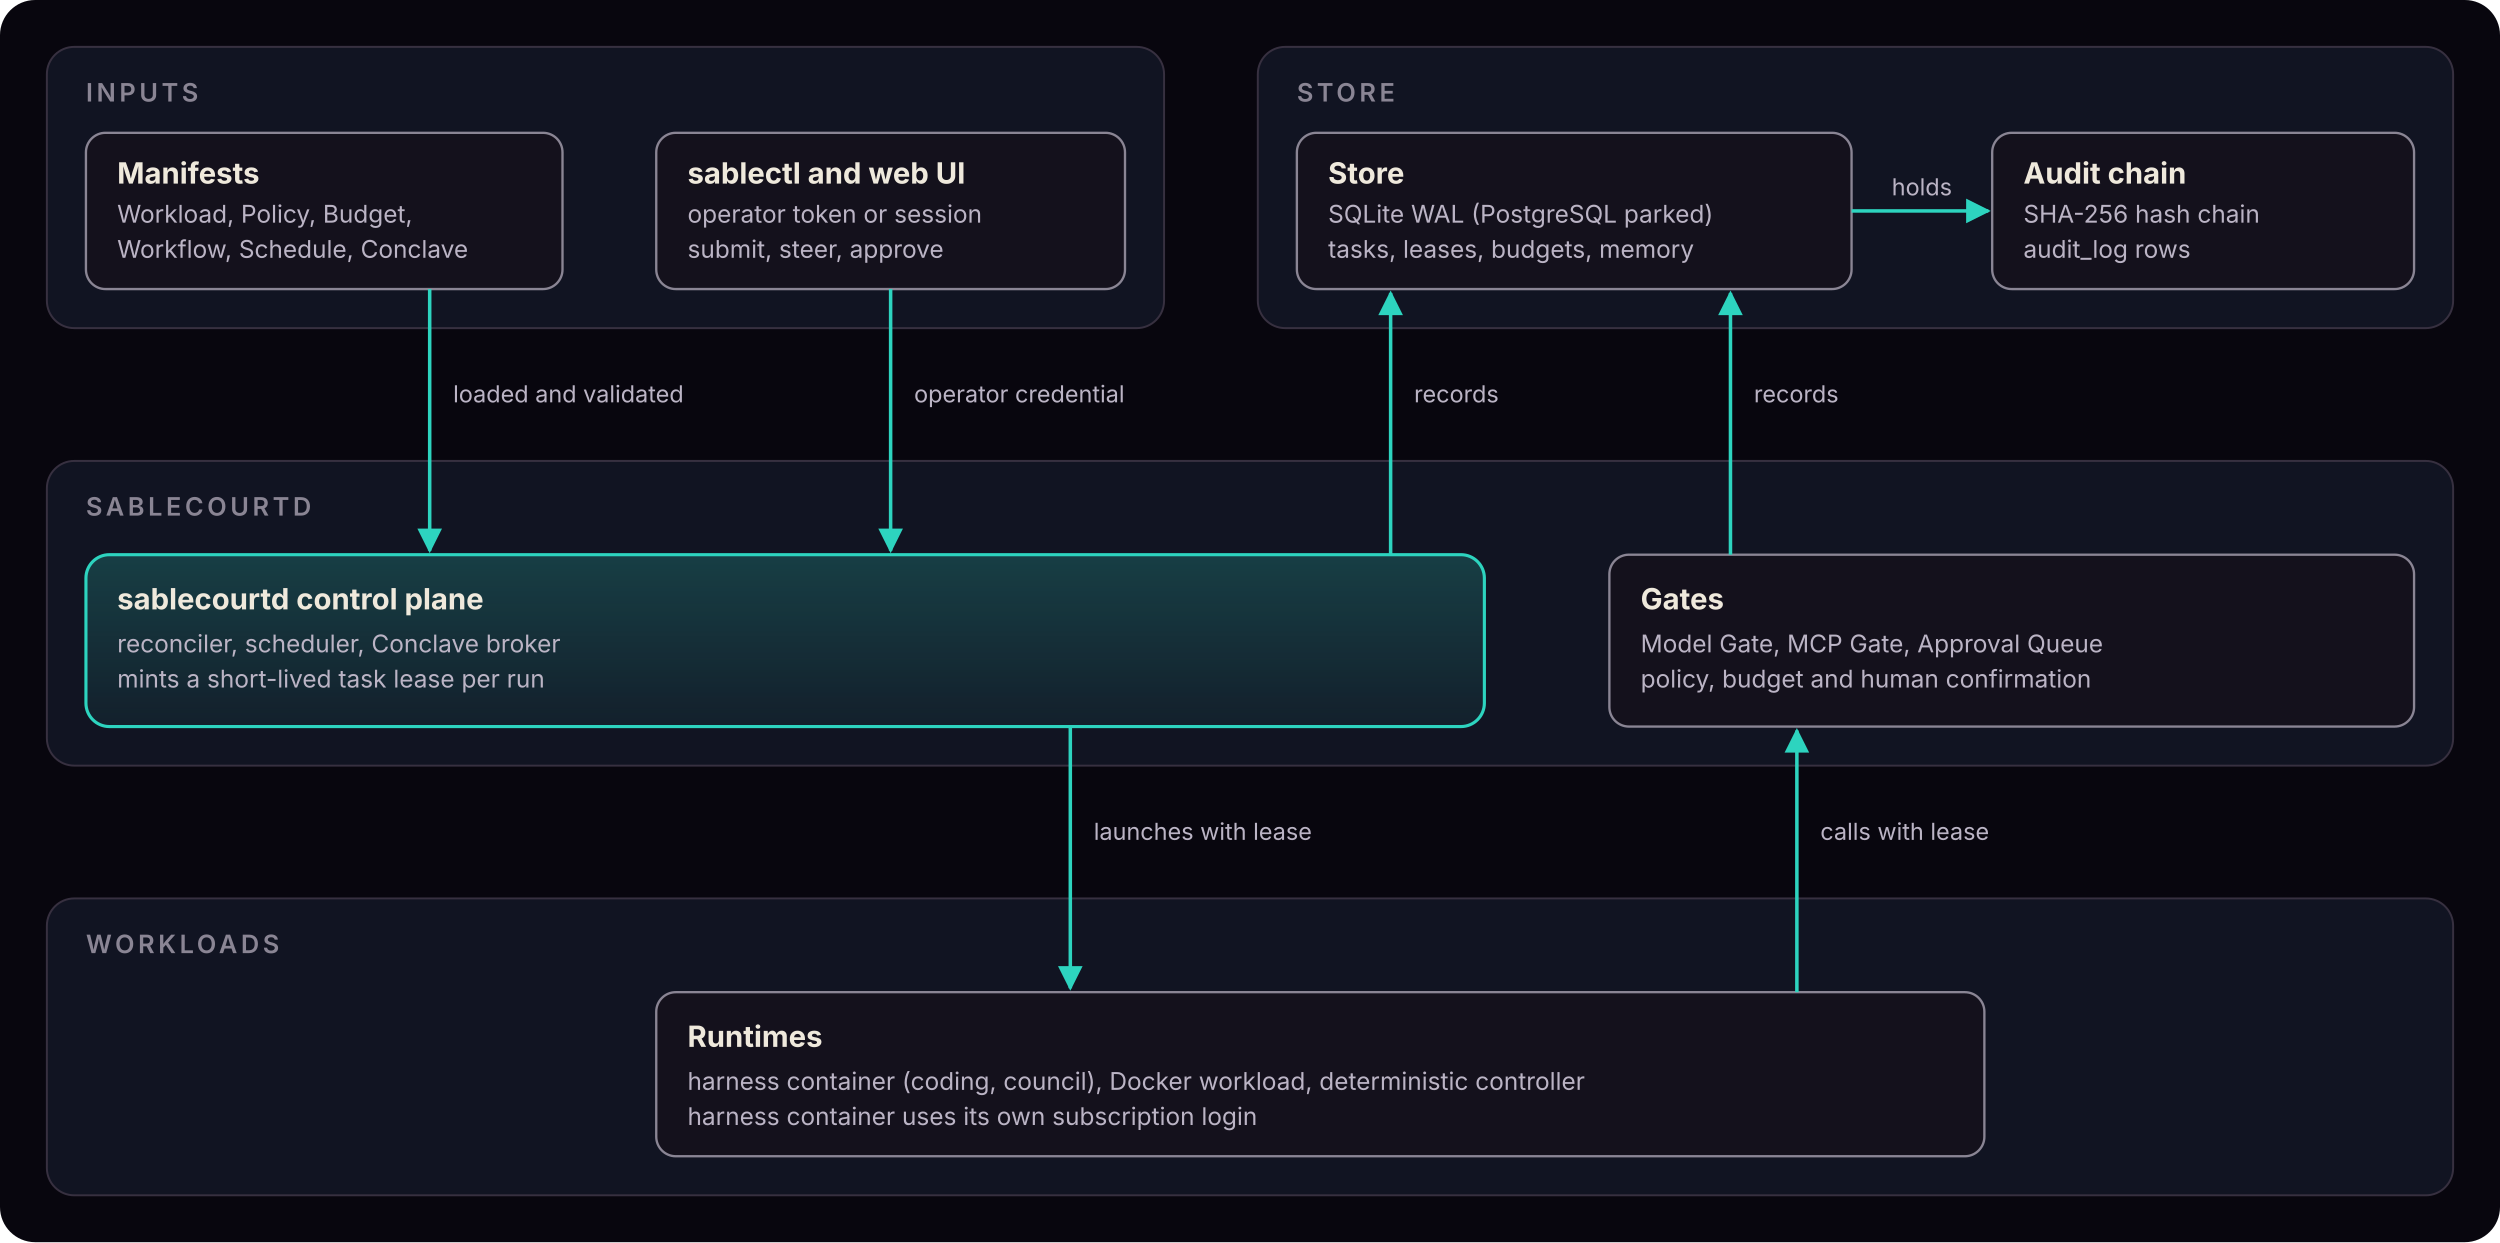
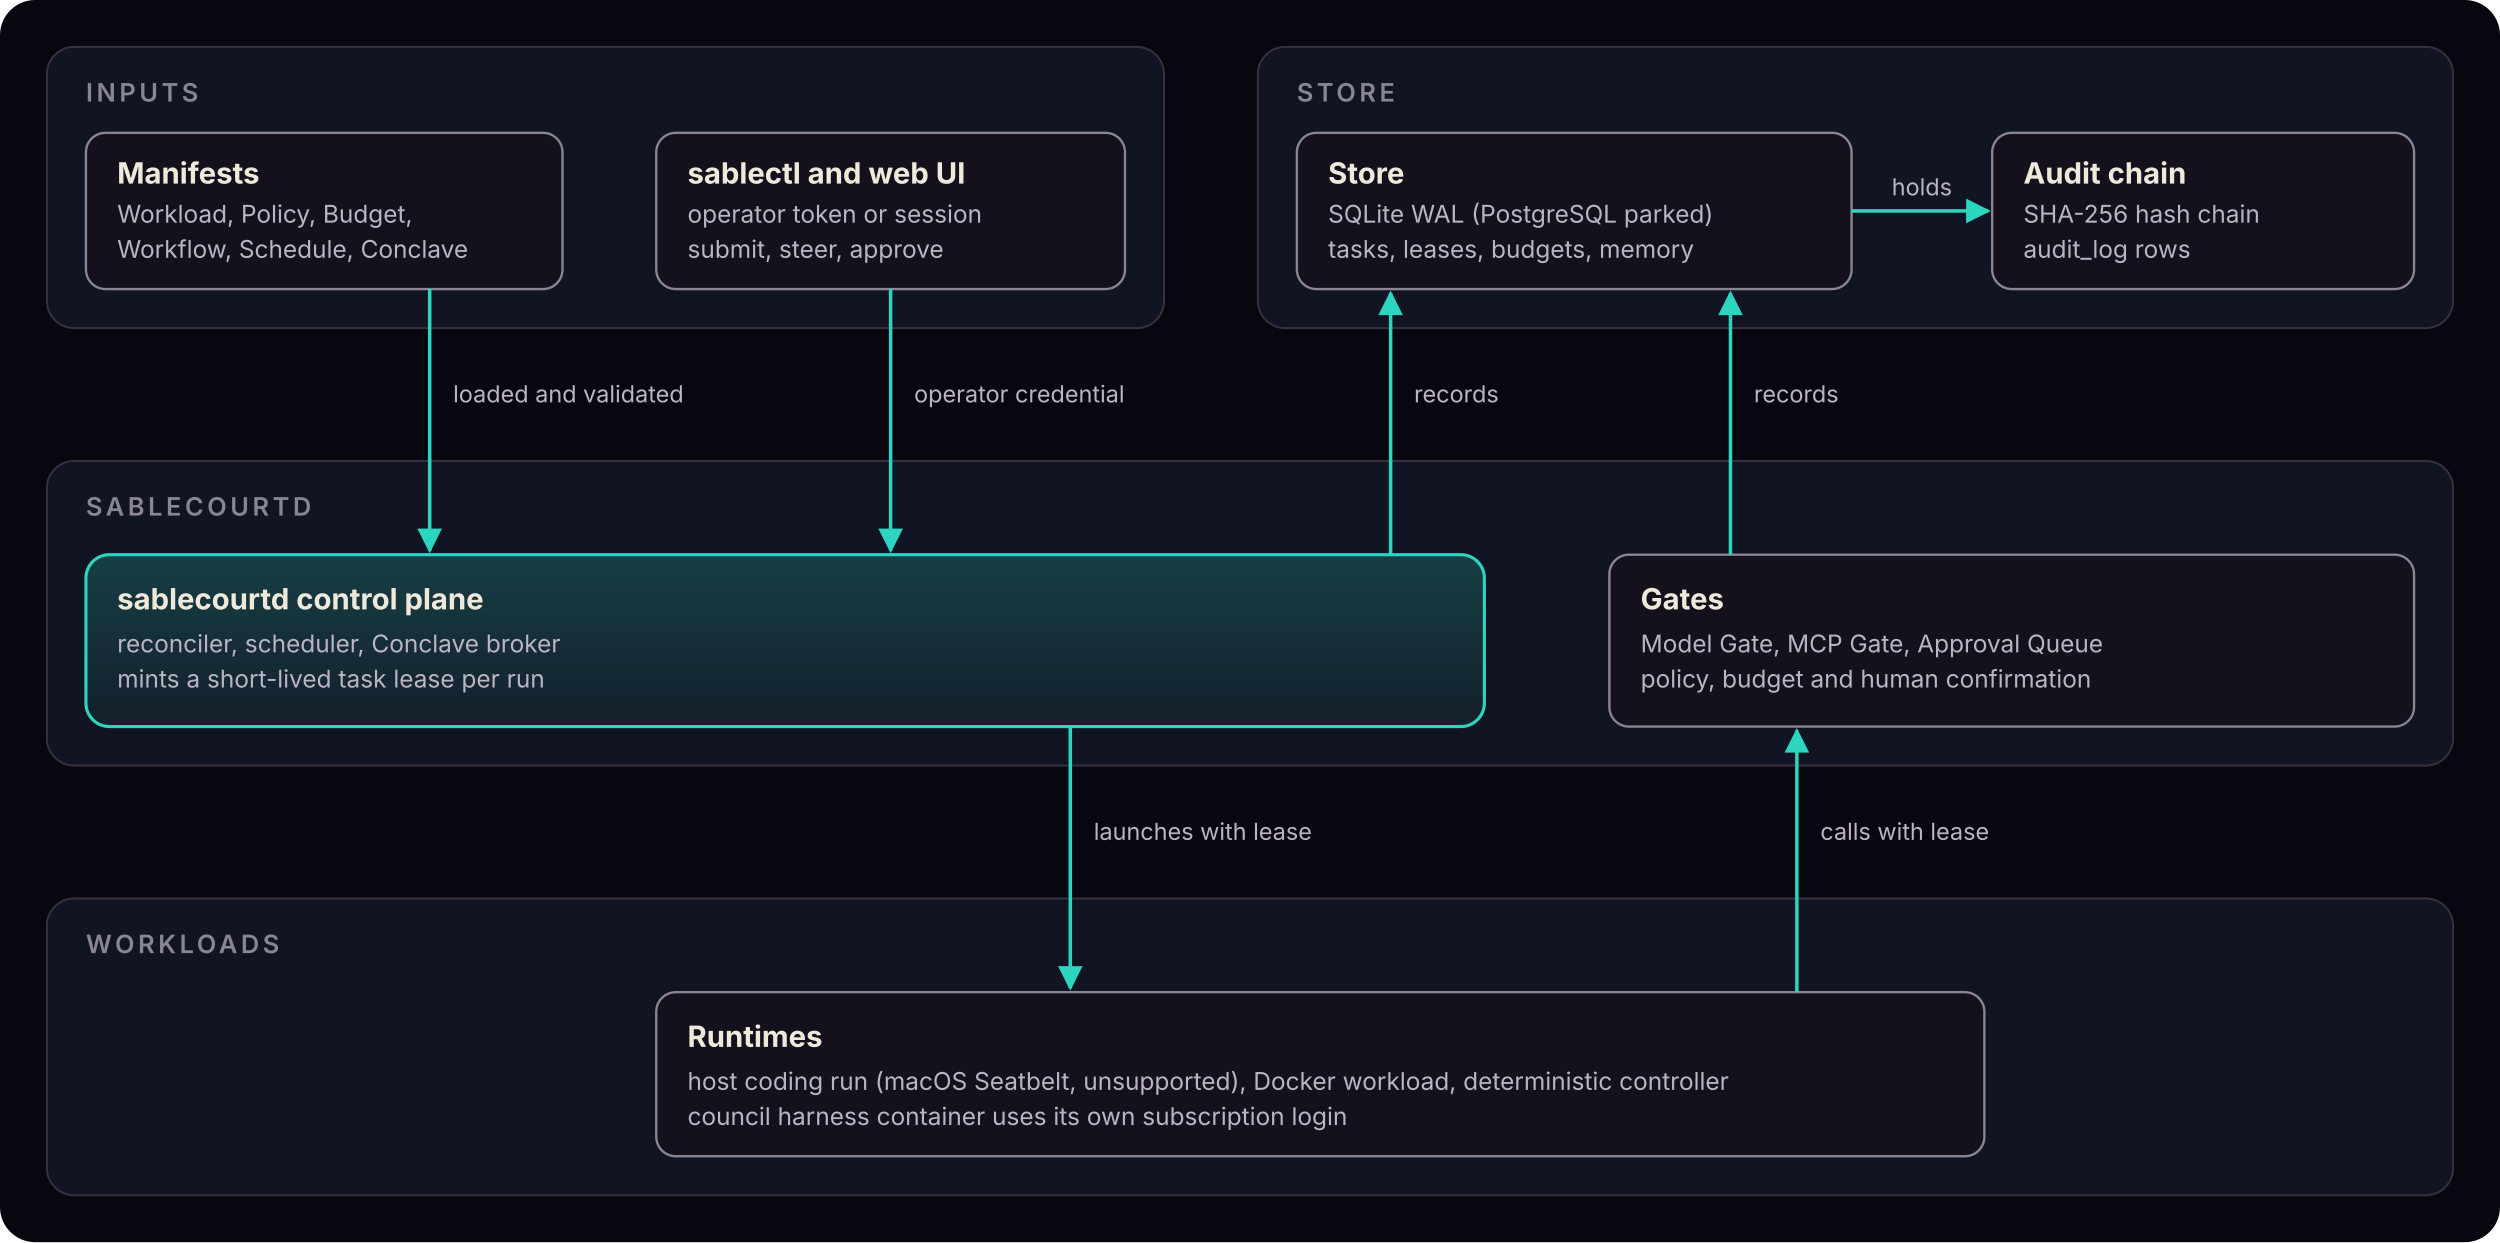
<svg xmlns="http://www.w3.org/2000/svg" viewBox="0 0 1280 636" role="img" aria-labelledby="t d" data-diagram="components" font-family="system-ui, -apple-system, BlinkMacSystemFont, 'Segoe UI', sans-serif">
  <defs>
    <marker id="a" viewBox="0 0 10 10" refX="9" refY="5" markerWidth="7" markerHeight="7" orient="auto-start-reverse">
      <path d="M0 0 10 5 0 10z" fill="#2dd4bf" />
    </marker>
    <marker id="m" viewBox="0 0 10 10" refX="9" refY="5" markerWidth="7" markerHeight="7" orient="auto-start-reverse">
      <path d="M0 0 10 5 0 10z" fill="#8a8594" />
    </marker>
    <marker id="x" viewBox="0 0 10 10" refX="9" refY="5" markerWidth="7" markerHeight="7" orient="auto-start-reverse">
      <path d="M0 0 10 5 0 10z" fill="#f87171" />
    </marker>
    <linearGradient id="glow" x1="0" y1="0" x2="0" y2="1">
      <stop offset="0" stop-color="#2dd4bf" stop-opacity=".22" />
      <stop offset="1" stop-color="#2dd4bf" stop-opacity=".06" />
    </linearGradient>
    <style>
      .lane{fill:#111422;stroke:#373040}
      .lanet{fill:#8a8594;font-size:13px;font-weight:600;letter-spacing:.14em}
      .box{fill:#14111c;stroke:#8a8594;stroke-width:1.2}
      .key{fill:url(#glow);stroke:#2dd4bf;stroke-width:1.6}
      .ext{fill:#14111c;stroke:#7fd6b4;stroke-width:1.2}
      .plan{fill:#14111c;stroke:#8a8594;stroke-width:1.2;stroke-dasharray:5 4}
      .wait{fill:#14111c;stroke:#f0b86a;stroke-width:1.2}
      .bad{fill:#14111c;stroke:#f87171;stroke-width:1.2}
      .frame{fill:none;stroke:#bbb4c5;stroke-dasharray:5 5;stroke-width:1.2}
      .h{fill:#efe9dc;font-size:15px;font-weight:650}
      .s{fill:#bbb4c5;font-size:12.5px}
      .cap{fill:#8a8594;font-size:12.5px}
      .pn{fill:#8a8594;font-size:12px;font-weight:600;letter-spacing:.06em}
      .n{fill:#2dd4bf;font-size:12px;font-weight:700;letter-spacing:.08em}
      .idt{fill:#bbb4c5;font-size:12px;font-weight:600;letter-spacing:.06em}
      .lbl{fill:#bbb4c5;font-size:12px}
      .no{fill:#f87171;font-size:13px;font-weight:600}
      .f{stroke:#2dd4bf;stroke-width:1.8;fill:none}
      .r{stroke:#8a8594;stroke-width:1.4;fill:none;stroke-dasharray:4 4}
      .deny{stroke:#f87171;stroke-width:1.4;fill:none;stroke-dasharray:4 4}
      .life{stroke:#373040;stroke-width:1.2;fill:none;stroke-dasharray:4 4}
    </style>
  </defs>
  <rect width="1280" height="636" rx="18" fill="#08060e" />
  <rect class="lane" x="24" y="24" width="572" height="144" rx="14" />
  <text class="lanet" x="44" y="52">INPUTS</text>
  <rect class="box" x="44" y="68" width="244" height="80" rx="10" />
  <text class="h" x="60" y="94">Manifests</text>
  <text class="s" x="60" y="114">Workload, Policy, Budget,</text>
  <text class="s" x="60" y="132">Workflow, Schedule, Conclave</text>
  <rect class="box" x="336" y="68" width="240" height="80" rx="10" />
  <text class="h" x="352" y="94">sablectl and web UI</text>
  <text class="s" x="352" y="114">operator token or session</text>
  <text class="s" x="352" y="132">submit, steer, approve</text>
  <rect class="lane" x="644" y="24" width="612" height="144" rx="14" />
  <text class="lanet" x="664" y="52">STORE</text>
  <rect class="box" x="664" y="68" width="284" height="80" rx="10" />
  <text class="h" x="680" y="94">Store</text>
  <text class="s" x="680" y="114">SQLite WAL (PostgreSQL parked)</text>
  <text class="s" x="680" y="132">tasks, leases, budgets, memory</text>
  <rect class="box" x="1020" y="68" width="216" height="80" rx="10" />
  <text class="h" x="1036" y="94">Audit chain</text>
  <text class="s" x="1036" y="114">SHA-256 hash chain</text>
  <text class="s" x="1036" y="132">audit_log rows</text>
  <rect class="lane" x="24" y="236" width="1232" height="156" rx="14" />
  <text class="lanet" x="44" y="264">SABLECOURTD</text>
  <rect class="key" x="44" y="284" width="716" height="88" rx="12" />
  <text class="h" x="60" y="312">sablecourtd control plane</text>
  <text class="s" x="60" y="334">reconciler, scheduler, Conclave broker</text>
  <text class="s" x="60" y="352">mints a short-lived task lease per run</text>
  <rect class="box" x="824" y="284" width="412" height="88" rx="10" />
  <text class="h" x="840" y="312">Gates</text>
  <text class="s" x="840" y="334">Model Gate, MCP Gate, Approval Queue</text>
  <text class="s" x="840" y="352">policy, budget and human confirmation</text>
  <rect class="lane" x="24" y="460" width="1232" height="152" rx="14" />
  <text class="lanet" x="44" y="488">WORKLOADS</text>
  <rect class="box" x="336" y="508" width="680" height="84" rx="10" />
  <text class="h" x="352" y="536">Runtimes</text>
-   <text class="s" x="352" y="558">harness container (coding, council), Docker workload, deterministic controller</text>
-   <text class="s" x="352" y="576">harness container uses its own subscription login</text>
+   <text class="s" x="352" y="558">host coding run (macOS Seatbelt, unsupported), Docker workload, deterministic controller</text>
+   <text class="s" x="352" y="576">council harness container uses its own subscription login</text>
  <path class="f" d="M220 148V282" marker-end="url(#a)" />
  <text class="lbl" x="232" y="206">loaded and validated</text>
  <path class="f" d="M456 148V282" marker-end="url(#a)" />
  <text class="lbl" x="468" y="206">operator credential</text>
  <path class="f" d="M712 284V150" marker-end="url(#a)" />
  <text class="lbl" x="724" y="206">records</text>
  <path class="f" d="M886 284V150" marker-end="url(#a)" />
  <text class="lbl" x="898" y="206">records</text>
  <path class="f" d="M948 108H1018" marker-end="url(#a)" />
  <text class="lbl" x="984" y="100" text-anchor="middle">holds</text>
  <path class="f" d="M548 372V506" marker-end="url(#a)" />
  <text class="lbl" x="560" y="430">launches with lease</text>
  <path class="f" d="M920 508V374" marker-end="url(#a)" />
  <text class="lbl" x="932" y="430">calls with lease</text>
</svg>
